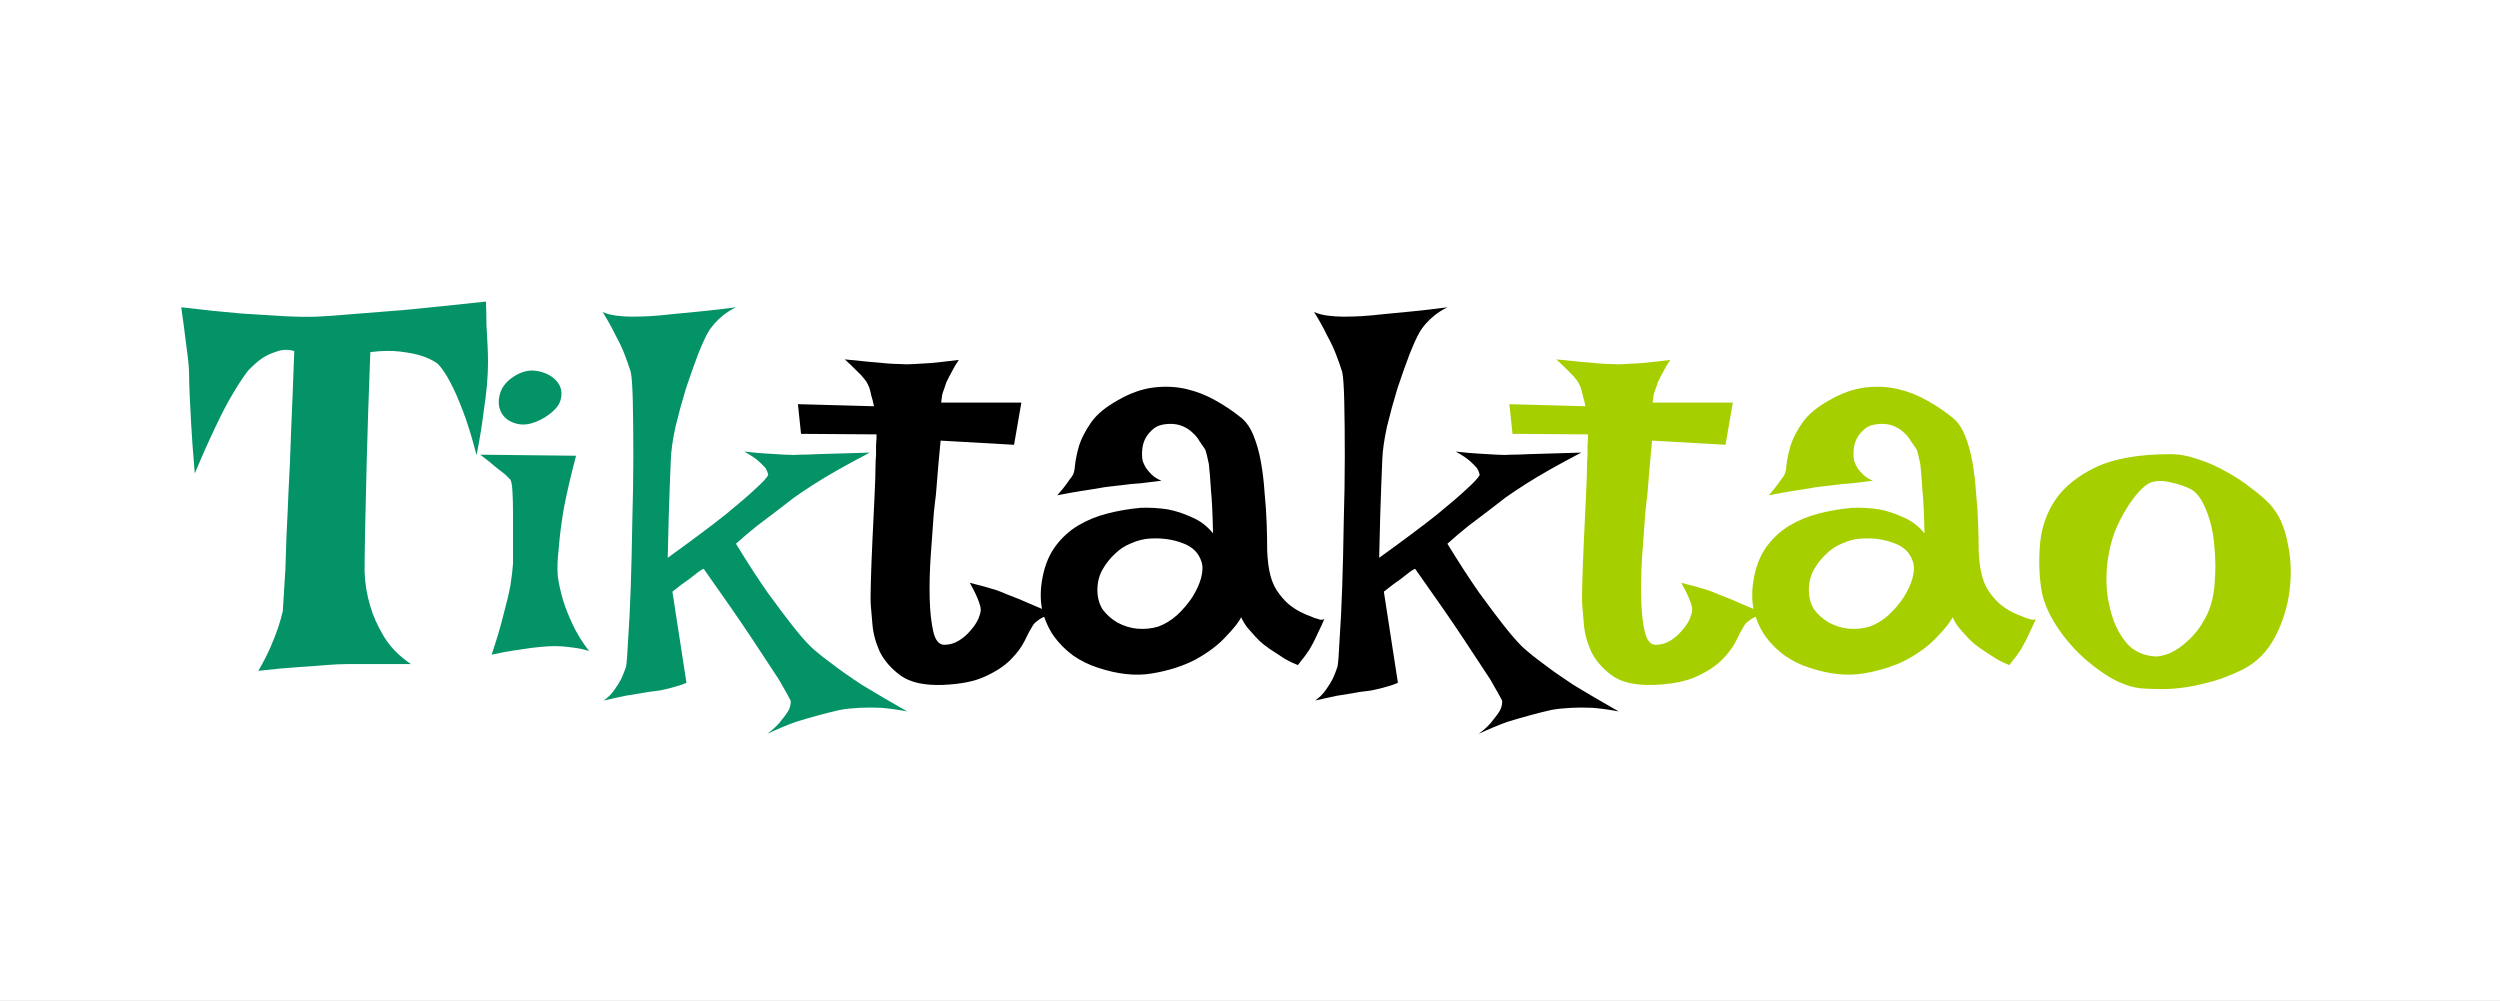
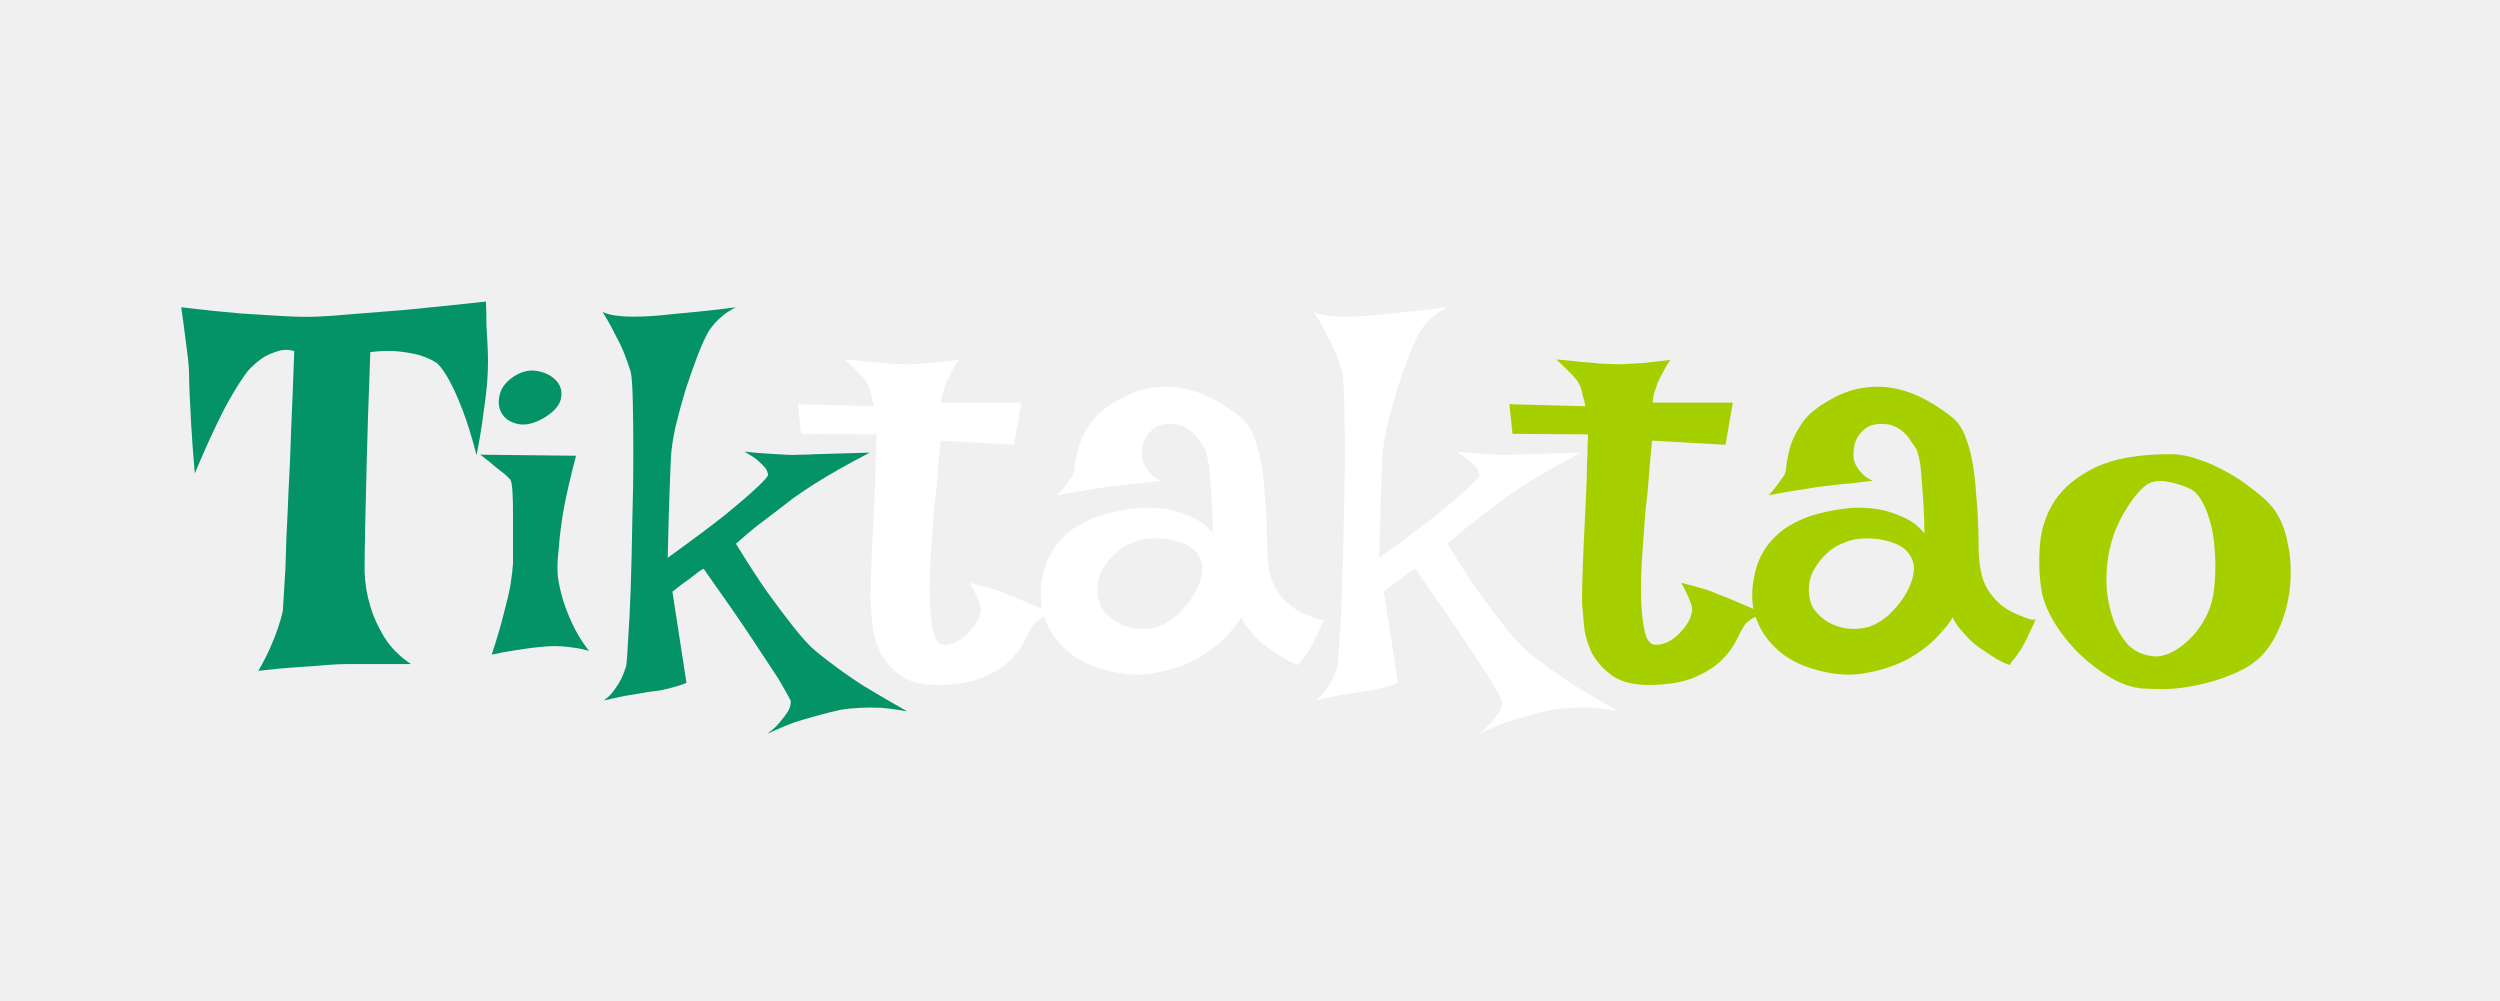
<svg xmlns="http://www.w3.org/2000/svg" width="300" height="120" viewBox="0 0 300 120" fill="none">
-   <rect width="300" height="120" fill="white" />
  <path d="M21.75 36.875C24.542 37.208 26.958 37.458 29 37.625C31.042 37.75 32.729 37.854 34.062 37.938C35.604 38.021 36.896 38.042 37.938 38C39.021 37.958 40.5 37.854 42.375 37.688C43.958 37.562 46.042 37.396 48.625 37.188C51.208 36.938 54.438 36.604 58.312 36.188C58.354 37.146 58.375 38.083 58.375 39C58.417 39.875 58.458 40.646 58.5 41.312C58.542 42.104 58.562 42.833 58.562 43.5C58.562 44.208 58.521 45.104 58.438 46.188C58.354 47.104 58.208 48.271 58 49.688C57.833 51.062 57.562 52.708 57.188 54.625C56.604 52.375 56.042 50.562 55.5 49.188C54.958 47.771 54.458 46.646 54 45.812C53.5 44.854 53 44.125 52.5 43.625C51.958 43.25 51.312 42.938 50.562 42.688C49.896 42.479 49.042 42.312 48 42.188C47 42.062 45.812 42.083 44.438 42.25C44.229 47.75 44.083 52.208 44 55.625C43.917 59.042 43.854 61.708 43.812 63.625C43.771 65.917 43.75 67.562 43.75 68.562C43.792 69.979 44.021 71.375 44.438 72.75C44.771 73.917 45.312 75.125 46.062 76.375C46.812 77.625 47.896 78.729 49.312 79.688H41.688C40.979 79.688 40.104 79.729 39.062 79.812C38.188 79.896 37.062 79.979 35.688 80.062C34.354 80.146 32.792 80.292 31 80.5C31.625 79.417 32.125 78.438 32.5 77.562C32.875 76.688 33.167 75.938 33.375 75.312C33.625 74.562 33.812 73.896 33.938 73.312C33.979 72.479 34.083 70.792 34.25 68.25C34.292 67.208 34.333 65.917 34.375 64.375C34.458 62.833 34.542 61 34.625 58.875C34.75 56.75 34.854 54.312 34.938 51.562C35.062 48.771 35.188 45.625 35.312 42.125C34.562 41.917 33.854 41.938 33.188 42.188C32.521 42.396 31.938 42.667 31.438 43C30.854 43.417 30.292 43.917 29.75 44.5C29.208 45.208 28.604 46.125 27.938 47.25C27.354 48.208 26.688 49.479 25.938 51.062C25.188 52.604 24.333 54.521 23.375 56.812C23.167 54.396 23.021 52.417 22.938 50.875C22.854 49.292 22.792 48.062 22.75 47.188C22.708 46.146 22.688 45.375 22.688 44.875C22.688 44.417 22.646 43.812 22.562 43.062C22.479 42.438 22.375 41.625 22.25 40.625C22.125 39.583 21.958 38.333 21.75 36.875ZM57.625 54.562L69.125 54.688C68.458 57.229 67.958 59.396 67.625 61.188C67.333 62.979 67.146 64.479 67.062 65.688C66.896 67.062 66.854 68.229 66.938 69.188C67.062 70.062 67.271 71 67.562 72C67.812 72.833 68.188 73.792 68.688 74.875C69.188 75.958 69.854 77.042 70.688 78.125C70.188 77.958 69.646 77.833 69.062 77.75C68.479 77.667 67.938 77.604 67.438 77.562C66.854 77.521 66.271 77.521 65.688 77.562C65.104 77.604 64.458 77.667 63.75 77.75C63.167 77.833 62.458 77.938 61.625 78.062C60.792 78.188 59.917 78.354 59 78.562C59.625 76.688 60.104 75.062 60.438 73.688C60.812 72.312 61.083 71.167 61.25 70.25C61.417 69.167 61.521 68.292 61.562 67.625C61.562 66.792 61.562 65.854 61.562 64.812C61.562 63.729 61.562 62.688 61.562 61.688C61.562 60.688 61.542 59.812 61.5 59.062C61.458 58.271 61.375 57.771 61.25 57.562L60.625 56.938C60.375 56.729 60 56.438 59.5 56.062C59.042 55.646 58.417 55.146 57.625 54.562ZM62.062 44.938C62.938 44.479 63.812 44.354 64.688 44.562C65.604 44.771 66.312 45.167 66.812 45.75C67.312 46.333 67.479 47.021 67.312 47.812C67.188 48.604 66.521 49.375 65.312 50.125C64.104 50.833 63.042 51.083 62.125 50.875C61.208 50.667 60.562 50.229 60.188 49.562C59.812 48.896 59.75 48.125 60 47.25C60.25 46.333 60.938 45.562 62.062 44.938ZM72.312 37.438C72.771 37.646 73.312 37.792 73.938 37.875C74.604 37.958 75.229 38 75.812 38C76.521 38 77.25 37.979 78 37.938C78.75 37.896 79.667 37.812 80.75 37.688C81.625 37.604 82.708 37.5 84 37.375C85.292 37.25 86.729 37.083 88.312 36.875C87.729 37.167 87.229 37.479 86.812 37.812C86.396 38.146 86.042 38.479 85.75 38.812C85.417 39.188 85.146 39.562 84.938 39.938C84.646 40.438 84.25 41.312 83.75 42.562C83.292 43.771 82.812 45.125 82.312 46.625C81.854 48.125 81.438 49.646 81.062 51.188C80.729 52.729 80.542 54.042 80.5 55.125C80.458 56.042 80.417 57.083 80.375 58.25C80.333 59.25 80.292 60.479 80.25 61.938C80.208 63.396 80.167 65.062 80.125 66.938C83.125 64.771 85.438 63.042 87.062 61.75C88.688 60.417 89.875 59.396 90.625 58.688C91.5 57.896 92.021 57.333 92.188 57C92.146 56.75 92.042 56.479 91.875 56.188C91.667 55.938 91.375 55.646 91 55.312C90.625 54.979 90.062 54.604 89.312 54.188C90.396 54.312 91.333 54.396 92.125 54.438C92.958 54.479 93.667 54.521 94.25 54.562C94.917 54.604 95.5 54.604 96 54.562C96.542 54.562 97.208 54.542 98 54.5C99.375 54.458 101.5 54.396 104.375 54.312C101.583 55.771 99.375 57.021 97.75 58.062C96.833 58.646 96.021 59.188 95.312 59.688C94.604 60.229 93.875 60.792 93.125 61.375C92.458 61.875 91.688 62.458 90.812 63.125C89.979 63.792 89.146 64.5 88.312 65.25C89.771 67.625 91.042 69.583 92.125 71.125C93.25 72.667 94.188 73.917 94.938 74.875C95.812 76 96.583 76.896 97.25 77.562C97.917 78.188 98.792 78.896 99.875 79.688C100.792 80.396 101.979 81.229 103.438 82.188C104.938 83.104 106.75 84.167 108.875 85.375C107.792 85.167 106.75 85.021 105.75 84.938C104.75 84.896 103.896 84.896 103.188 84.938C102.312 84.979 101.521 85.062 100.812 85.188C100.062 85.354 99.229 85.562 98.312 85.812C97.521 86.021 96.583 86.292 95.5 86.625C94.458 87 93.312 87.479 92.062 88.062C92.854 87.479 93.438 86.917 93.812 86.375C94.229 85.875 94.521 85.458 94.688 85.125C94.854 84.708 94.917 84.354 94.875 84.062C94.667 83.646 94.188 82.792 93.438 81.5C92.729 80.417 91.688 78.833 90.312 76.75C88.938 74.667 86.979 71.833 84.438 68.25C84.312 68.292 84.104 68.417 83.812 68.625C83.562 68.833 83.188 69.125 82.688 69.5C82.188 69.833 81.521 70.333 80.688 71L82.375 81.938C82 82.104 81.583 82.25 81.125 82.375C80.708 82.5 80.312 82.604 79.938 82.688C79.479 82.812 79.021 82.896 78.562 82.938C78.104 82.979 77.562 83.062 76.938 83.188C76.396 83.271 75.75 83.375 75 83.5C74.25 83.667 73.396 83.854 72.438 84.062C72.979 83.688 73.417 83.25 73.75 82.75C74.083 82.292 74.354 81.854 74.562 81.438C74.771 80.979 74.958 80.5 75.125 80C75.208 79.583 75.292 78.5 75.375 76.75C75.5 75 75.604 72.917 75.688 70.5C75.771 68.042 75.833 65.417 75.875 62.625C75.958 59.833 76 57.208 76 54.75C76 52.25 75.979 50.083 75.938 48.25C75.896 46.375 75.812 45.167 75.688 44.625C75.479 43.958 75.229 43.25 74.938 42.5C74.688 41.833 74.333 41.083 73.875 40.25C73.458 39.375 72.938 38.438 72.312 37.438Z" fill="#049267" />
-   <path d="M101.375 43.125C102.625 43.25 103.667 43.354 104.5 43.438C105.375 43.521 106.083 43.583 106.625 43.625C107.25 43.667 107.75 43.688 108.125 43.688C108.5 43.729 109 43.729 109.625 43.688C110.167 43.646 110.875 43.604 111.75 43.562C112.625 43.479 113.729 43.354 115.062 43.188C114.771 43.604 114.542 43.979 114.375 44.312C114.208 44.604 114.062 44.875 113.938 45.125L113.562 45.875C113.479 46.125 113.396 46.375 113.312 46.625C113.229 46.833 113.146 47.083 113.062 47.375C113.021 47.667 112.979 47.979 112.938 48.312H122.562L121.688 53.375L112.875 52.875C112.667 55 112.521 56.646 112.438 57.812C112.354 58.979 112.271 59.833 112.188 60.375L112.062 61.5C111.938 63.083 111.812 64.812 111.688 66.688C111.562 68.521 111.521 70.229 111.562 71.812C111.604 73.396 111.75 74.729 112 75.812C112.25 76.854 112.688 77.375 113.312 77.375C113.938 77.375 114.521 77.208 115.062 76.875C115.604 76.542 116.062 76.146 116.438 75.688C116.854 75.229 117.167 74.771 117.375 74.312C117.583 73.812 117.688 73.438 117.688 73.188C117.688 72.938 117.625 72.646 117.5 72.312C117.292 71.688 116.917 70.896 116.375 69.938C117.583 70.229 118.646 70.521 119.562 70.812C120.021 70.979 120.438 71.146 120.812 71.312C121.229 71.479 121.708 71.667 122.25 71.875C122.708 72.083 123.292 72.333 124 72.625C124.708 72.917 125.542 73.271 126.5 73.688C125.583 73.854 124.917 74.125 124.5 74.5C124.25 74.667 124.062 74.854 123.938 75.062C123.646 75.521 123.312 76.146 122.938 76.938C122.562 77.688 122 78.438 121.25 79.188C120.5 79.938 119.479 80.604 118.188 81.188C116.938 81.771 115.25 82.104 113.125 82.188C110.917 82.271 109.229 81.896 108.062 81.062C106.938 80.229 106.104 79.271 105.562 78.188C105.062 77.062 104.771 75.958 104.688 74.875C104.604 73.792 104.542 73.062 104.5 72.688C104.458 72.312 104.458 71.375 104.5 69.875C104.542 68.375 104.604 66.729 104.688 64.938C104.771 63.104 104.854 61.354 104.938 59.688C105.021 57.979 105.062 56.729 105.062 55.938C105.062 55.521 105.083 55.083 105.125 54.625C105.125 54.25 105.125 53.854 105.125 53.438C105.167 52.979 105.188 52.542 105.188 52.125L96.125 52.062L95.75 48.5L104.875 48.75C104.792 48.292 104.688 47.875 104.562 47.5C104.479 47.083 104.396 46.75 104.312 46.5C104.188 46.208 104.062 45.958 103.938 45.75C103.771 45.542 103.583 45.312 103.375 45.062C103.167 44.854 102.896 44.583 102.562 44.25C102.229 43.917 101.833 43.542 101.375 43.125ZM128.625 57.188C128.833 56.938 128.958 56.479 129 55.812C129.083 55.104 129.25 54.312 129.5 53.438C129.792 52.562 130.271 51.646 130.938 50.688C131.604 49.729 132.688 48.833 134.188 48C135.646 47.167 137.062 46.667 138.438 46.5C139.812 46.333 141.125 46.396 142.375 46.688C143.625 46.979 144.792 47.438 145.875 48.062C147 48.688 148.021 49.375 148.938 50.125C149.562 50.625 150.062 51.354 150.438 52.312C150.812 53.229 151.104 54.271 151.312 55.438C151.521 56.604 151.667 57.833 151.75 59.125C151.875 60.375 151.958 61.604 152 62.812C152.042 63.979 152.062 65.062 152.062 66.062C152.104 67.021 152.188 67.812 152.312 68.438C152.479 69.354 152.771 70.146 153.188 70.812C153.604 71.438 154.062 71.979 154.562 72.438C155.062 72.854 155.562 73.188 156.062 73.438C156.562 73.688 157 73.875 157.375 74C157.625 74.125 157.854 74.208 158.062 74.25C158.479 74.417 158.771 74.417 158.938 74.25C158.688 74.833 158.458 75.333 158.25 75.75C158.042 76.167 157.875 76.521 157.75 76.812C157.583 77.146 157.438 77.417 157.312 77.625C157.188 77.875 157.042 78.104 156.875 78.312C156.75 78.521 156.583 78.75 156.375 79C156.167 79.25 155.958 79.521 155.75 79.812C155.208 79.604 154.688 79.354 154.188 79.062C153.729 78.771 153.312 78.5 152.938 78.25C152.479 77.958 152.062 77.667 151.688 77.375C151.312 77.083 150.958 76.75 150.625 76.375C150.333 76.042 150.021 75.688 149.688 75.312C149.396 74.938 149.146 74.521 148.938 74.062C148.688 74.604 148.083 75.375 147.125 76.375C146.208 77.375 145 78.292 143.5 79.125C142 79.917 140.25 80.479 138.25 80.812C136.292 81.146 134.125 80.917 131.75 80.125C130.708 79.792 129.729 79.312 128.812 78.688C127.896 78.021 127.104 77.229 126.438 76.312C125.812 75.396 125.354 74.354 125.062 73.188C124.812 71.979 124.833 70.646 125.125 69.188C125.417 67.729 125.938 66.5 126.688 65.5C127.438 64.5 128.333 63.688 129.375 63.062C130.417 62.438 131.583 61.958 132.875 61.625C134.167 61.292 135.5 61.062 136.875 60.938C137.958 60.896 139.042 60.958 140.125 61.125C141.042 61.292 142 61.604 143 62.062C144 62.479 144.854 63.125 145.562 64C145.521 61.792 145.438 60.042 145.312 58.75C145.229 57.417 145.146 56.396 145.062 55.688C144.896 54.854 144.75 54.271 144.625 53.938C144.417 53.646 144.188 53.312 143.938 52.938C143.729 52.562 143.458 52.229 143.125 51.938C142.792 51.604 142.375 51.333 141.875 51.125C141.375 50.917 140.792 50.833 140.125 50.875C139.417 50.917 138.854 51.104 138.438 51.438C138.021 51.771 137.688 52.167 137.438 52.625C137.229 53.042 137.104 53.5 137.062 54C137.021 54.5 137.042 54.938 137.125 55.312C137.208 55.562 137.333 55.833 137.5 56.125C137.667 56.375 137.896 56.646 138.188 56.938C138.479 57.229 138.875 57.479 139.375 57.688C138.417 57.812 137.562 57.917 136.812 58C136.062 58.042 135.417 58.104 134.875 58.188C134.25 58.271 133.708 58.333 133.25 58.375C132.792 58.417 132.25 58.5 131.625 58.625C131.083 58.708 130.417 58.812 129.625 58.938C128.833 59.062 127.917 59.229 126.875 59.438C127.125 59.146 127.354 58.875 127.562 58.625C127.771 58.333 127.958 58.083 128.125 57.875C128.292 57.625 128.458 57.396 128.625 57.188ZM138 64.625C137.25 64.667 136.5 64.854 135.75 65.188C135 65.479 134.333 65.917 133.75 66.5C133.167 67.042 132.667 67.688 132.25 68.438C131.875 69.146 131.688 69.938 131.688 70.812C131.688 71.688 131.896 72.458 132.312 73.125C132.771 73.75 133.354 74.271 134.062 74.688C134.812 75.104 135.604 75.354 136.438 75.438C137.312 75.521 138.167 75.438 139 75.188C139.792 74.896 140.542 74.438 141.25 73.812C141.958 73.146 142.562 72.438 143.062 71.688C143.562 70.896 143.917 70.125 144.125 69.375C144.333 68.583 144.354 67.938 144.188 67.438C143.854 66.354 143.104 65.604 141.938 65.188C140.771 64.729 139.458 64.542 138 64.625ZM157.688 37.438C158.146 37.646 158.688 37.792 159.312 37.875C159.979 37.958 160.604 38 161.188 38C161.896 38 162.625 37.979 163.375 37.938C164.125 37.896 165.042 37.812 166.125 37.688C167 37.604 168.083 37.5 169.375 37.375C170.667 37.25 172.104 37.083 173.688 36.875C173.104 37.167 172.604 37.479 172.188 37.812C171.771 38.146 171.417 38.479 171.125 38.812C170.792 39.188 170.521 39.562 170.312 39.938C170.021 40.438 169.625 41.312 169.125 42.562C168.667 43.771 168.188 45.125 167.688 46.625C167.229 48.125 166.812 49.646 166.438 51.188C166.104 52.729 165.917 54.042 165.875 55.125C165.833 56.042 165.792 57.083 165.75 58.25C165.708 59.25 165.667 60.479 165.625 61.938C165.583 63.396 165.542 65.062 165.5 66.938C168.5 64.771 170.812 63.042 172.438 61.75C174.062 60.417 175.25 59.396 176 58.688C176.875 57.896 177.396 57.333 177.562 57C177.521 56.75 177.417 56.479 177.25 56.188C177.042 55.938 176.75 55.646 176.375 55.312C176 54.979 175.438 54.604 174.688 54.188C175.771 54.312 176.708 54.396 177.5 54.438C178.333 54.479 179.042 54.521 179.625 54.562C180.292 54.604 180.875 54.604 181.375 54.562C181.917 54.562 182.583 54.542 183.375 54.5C184.75 54.458 186.875 54.396 189.75 54.312C186.958 55.771 184.75 57.021 183.125 58.062C182.208 58.646 181.396 59.188 180.688 59.688C179.979 60.229 179.25 60.792 178.5 61.375C177.833 61.875 177.062 62.458 176.188 63.125C175.354 63.792 174.521 64.5 173.688 65.25C175.146 67.625 176.417 69.583 177.5 71.125C178.625 72.667 179.562 73.917 180.312 74.875C181.188 76 181.958 76.896 182.625 77.562C183.292 78.188 184.167 78.896 185.25 79.688C186.167 80.396 187.354 81.229 188.812 82.188C190.312 83.104 192.125 84.167 194.25 85.375C193.167 85.167 192.125 85.021 191.125 84.938C190.125 84.896 189.271 84.896 188.562 84.938C187.688 84.979 186.896 85.062 186.188 85.188C185.438 85.354 184.604 85.562 183.688 85.812C182.896 86.021 181.958 86.292 180.875 86.625C179.833 87 178.688 87.479 177.438 88.062C178.229 87.479 178.812 86.917 179.188 86.375C179.604 85.875 179.896 85.458 180.062 85.125C180.229 84.708 180.292 84.354 180.25 84.062C180.042 83.646 179.562 82.792 178.812 81.5C178.104 80.417 177.062 78.833 175.688 76.75C174.312 74.667 172.354 71.833 169.812 68.25C169.688 68.292 169.479 68.417 169.188 68.625C168.938 68.833 168.562 69.125 168.062 69.5C167.562 69.833 166.896 70.333 166.062 71L167.75 81.938C167.375 82.104 166.958 82.25 166.5 82.375C166.083 82.5 165.688 82.604 165.312 82.688C164.854 82.812 164.396 82.896 163.938 82.938C163.479 82.979 162.938 83.062 162.312 83.188C161.771 83.271 161.125 83.375 160.375 83.5C159.625 83.667 158.771 83.854 157.812 84.062C158.354 83.688 158.792 83.25 159.125 82.75C159.458 82.292 159.729 81.854 159.938 81.438C160.146 80.979 160.333 80.5 160.5 80C160.583 79.583 160.667 78.5 160.75 76.75C160.875 75 160.979 72.917 161.062 70.5C161.146 68.042 161.208 65.417 161.25 62.625C161.333 59.833 161.375 57.208 161.375 54.75C161.375 52.25 161.354 50.083 161.312 48.25C161.271 46.375 161.188 45.167 161.062 44.625C160.854 43.958 160.604 43.25 160.312 42.5C160.062 41.833 159.708 41.083 159.25 40.25C158.833 39.375 158.312 38.438 157.688 37.438Z" fill="black" />
+   <path d="M101.375 43.125C102.625 43.25 103.667 43.354 104.5 43.438C105.375 43.521 106.083 43.583 106.625 43.625C107.25 43.667 107.75 43.688 108.125 43.688C108.5 43.729 109 43.729 109.625 43.688C110.167 43.646 110.875 43.604 111.75 43.562C112.625 43.479 113.729 43.354 115.062 43.188C114.771 43.604 114.542 43.979 114.375 44.312C114.208 44.604 114.062 44.875 113.938 45.125L113.562 45.875C113.479 46.125 113.396 46.375 113.312 46.625C113.229 46.833 113.146 47.083 113.062 47.375C113.021 47.667 112.979 47.979 112.938 48.312H122.562L121.688 53.375L112.875 52.875C112.667 55 112.521 56.646 112.438 57.812C112.354 58.979 112.271 59.833 112.188 60.375L112.062 61.5C111.938 63.083 111.812 64.812 111.688 66.688C111.562 68.521 111.521 70.229 111.562 71.812C111.604 73.396 111.75 74.729 112 75.812C112.25 76.854 112.688 77.375 113.312 77.375C113.938 77.375 114.521 77.208 115.062 76.875C115.604 76.542 116.062 76.146 116.438 75.688C116.854 75.229 117.167 74.771 117.375 74.312C117.583 73.812 117.688 73.438 117.688 73.188C117.688 72.938 117.625 72.646 117.5 72.312C117.292 71.688 116.917 70.896 116.375 69.938C117.583 70.229 118.646 70.521 119.562 70.812C120.021 70.979 120.438 71.146 120.812 71.312C121.229 71.479 121.708 71.667 122.25 71.875C122.708 72.083 123.292 72.333 124 72.625C124.708 72.917 125.542 73.271 126.5 73.688C125.583 73.854 124.917 74.125 124.5 74.5C124.25 74.667 124.062 74.854 123.938 75.062C123.646 75.521 123.312 76.146 122.938 76.938C122.562 77.688 122 78.438 121.25 79.188C120.5 79.938 119.479 80.604 118.188 81.188C116.938 81.771 115.25 82.104 113.125 82.188C110.917 82.271 109.229 81.896 108.062 81.062C106.938 80.229 106.104 79.271 105.562 78.188C105.062 77.062 104.771 75.958 104.688 74.875C104.604 73.792 104.542 73.062 104.5 72.688C104.458 72.312 104.458 71.375 104.5 69.875C104.542 68.375 104.604 66.729 104.688 64.938C104.771 63.104 104.854 61.354 104.938 59.688C105.021 57.979 105.062 56.729 105.062 55.938C105.062 55.521 105.083 55.083 105.125 54.625C105.125 54.25 105.125 53.854 105.125 53.438C105.167 52.979 105.188 52.542 105.188 52.125L96.125 52.062L95.75 48.5L104.875 48.75C104.792 48.292 104.688 47.875 104.562 47.5C104.479 47.083 104.396 46.75 104.312 46.5C104.188 46.208 104.062 45.958 103.938 45.75C103.771 45.542 103.583 45.312 103.375 45.062C103.167 44.854 102.896 44.583 102.562 44.25C102.229 43.917 101.833 43.542 101.375 43.125ZM128.625 57.188C128.833 56.938 128.958 56.479 129 55.812C129.083 55.104 129.25 54.312 129.5 53.438C129.792 52.562 130.271 51.646 130.938 50.688C131.604 49.729 132.688 48.833 134.188 48C135.646 47.167 137.062 46.667 138.438 46.5C139.812 46.333 141.125 46.396 142.375 46.688C143.625 46.979 144.792 47.438 145.875 48.062C147 48.688 148.021 49.375 148.938 50.125C149.562 50.625 150.062 51.354 150.438 52.312C150.812 53.229 151.104 54.271 151.312 55.438C151.521 56.604 151.667 57.833 151.75 59.125C151.875 60.375 151.958 61.604 152 62.812C152.042 63.979 152.062 65.062 152.062 66.062C152.104 67.021 152.188 67.812 152.312 68.438C152.479 69.354 152.771 70.146 153.188 70.812C153.604 71.438 154.062 71.979 154.562 72.438C155.062 72.854 155.562 73.188 156.062 73.438C156.562 73.688 157 73.875 157.375 74C157.625 74.125 157.854 74.208 158.062 74.25C158.479 74.417 158.771 74.417 158.938 74.25C158.688 74.833 158.458 75.333 158.25 75.75C158.042 76.167 157.875 76.521 157.75 76.812C157.583 77.146 157.438 77.417 157.312 77.625C157.188 77.875 157.042 78.104 156.875 78.312C156.75 78.521 156.583 78.75 156.375 79C156.167 79.25 155.958 79.521 155.75 79.812C155.208 79.604 154.688 79.354 154.188 79.062C153.729 78.771 153.312 78.5 152.938 78.25C152.479 77.958 152.062 77.667 151.688 77.375C151.312 77.083 150.958 76.75 150.625 76.375C150.333 76.042 150.021 75.688 149.688 75.312C149.396 74.938 149.146 74.521 148.938 74.062C148.688 74.604 148.083 75.375 147.125 76.375C146.208 77.375 145 78.292 143.5 79.125C142 79.917 140.25 80.479 138.25 80.812C136.292 81.146 134.125 80.917 131.75 80.125C130.708 79.792 129.729 79.312 128.812 78.688C127.896 78.021 127.104 77.229 126.438 76.312C125.812 75.396 125.354 74.354 125.062 73.188C124.812 71.979 124.833 70.646 125.125 69.188C125.417 67.729 125.938 66.5 126.688 65.5C127.438 64.5 128.333 63.688 129.375 63.062C130.417 62.438 131.583 61.958 132.875 61.625C134.167 61.292 135.5 61.062 136.875 60.938C137.958 60.896 139.042 60.958 140.125 61.125C141.042 61.292 142 61.604 143 62.062C144 62.479 144.854 63.125 145.562 64C145.521 61.792 145.438 60.042 145.312 58.75C145.229 57.417 145.146 56.396 145.062 55.688C144.896 54.854 144.75 54.271 144.625 53.938C144.417 53.646 144.188 53.312 143.938 52.938C143.729 52.562 143.458 52.229 143.125 51.938C142.792 51.604 142.375 51.333 141.875 51.125C141.375 50.917 140.792 50.833 140.125 50.875C139.417 50.917 138.854 51.104 138.438 51.438C138.021 51.771 137.688 52.167 137.438 52.625C137.229 53.042 137.104 53.5 137.062 54C137.021 54.5 137.042 54.938 137.125 55.312C137.208 55.562 137.333 55.833 137.5 56.125C137.667 56.375 137.896 56.646 138.188 56.938C138.479 57.229 138.875 57.479 139.375 57.688C138.417 57.812 137.562 57.917 136.812 58C136.062 58.042 135.417 58.104 134.875 58.188C134.25 58.271 133.708 58.333 133.25 58.375C132.792 58.417 132.25 58.5 131.625 58.625C131.083 58.708 130.417 58.812 129.625 58.938C128.833 59.062 127.917 59.229 126.875 59.438C127.125 59.146 127.354 58.875 127.562 58.625C127.771 58.333 127.958 58.083 128.125 57.875C128.292 57.625 128.458 57.396 128.625 57.188ZM138 64.625C137.25 64.667 136.5 64.854 135.75 65.188C135 65.479 134.333 65.917 133.75 66.5C133.167 67.042 132.667 67.688 132.25 68.438C131.875 69.146 131.688 69.938 131.688 70.812C131.688 71.688 131.896 72.458 132.312 73.125C132.771 73.75 133.354 74.271 134.062 74.688C134.812 75.104 135.604 75.354 136.438 75.438C137.312 75.521 138.167 75.438 139 75.188C139.792 74.896 140.542 74.438 141.25 73.812C141.958 73.146 142.562 72.438 143.062 71.688C143.562 70.896 143.917 70.125 144.125 69.375C144.333 68.583 144.354 67.938 144.188 67.438C143.854 66.354 143.104 65.604 141.938 65.188C140.771 64.729 139.458 64.542 138 64.625ZM157.688 37.438C158.146 37.646 158.688 37.792 159.312 37.875C159.979 37.958 160.604 38 161.188 38C161.896 38 162.625 37.979 163.375 37.938C164.125 37.896 165.042 37.812 166.125 37.688C167 37.604 168.083 37.5 169.375 37.375C170.667 37.25 172.104 37.083 173.688 36.875C173.104 37.167 172.604 37.479 172.188 37.812C171.771 38.146 171.417 38.479 171.125 38.812C170.792 39.188 170.521 39.562 170.312 39.938C170.021 40.438 169.625 41.312 169.125 42.562C168.667 43.771 168.188 45.125 167.688 46.625C167.229 48.125 166.812 49.646 166.438 51.188C166.104 52.729 165.917 54.042 165.875 55.125C165.833 56.042 165.792 57.083 165.75 58.25C165.708 59.25 165.667 60.479 165.625 61.938C165.583 63.396 165.542 65.062 165.5 66.938C168.5 64.771 170.812 63.042 172.438 61.75C174.062 60.417 175.25 59.396 176 58.688C176.875 57.896 177.396 57.333 177.562 57C177.521 56.75 177.417 56.479 177.25 56.188C177.042 55.938 176.75 55.646 176.375 55.312C176 54.979 175.438 54.604 174.688 54.188C175.771 54.312 176.708 54.396 177.5 54.438C178.333 54.479 179.042 54.521 179.625 54.562C180.292 54.604 180.875 54.604 181.375 54.562C181.917 54.562 182.583 54.542 183.375 54.5C184.75 54.458 186.875 54.396 189.75 54.312C186.958 55.771 184.75 57.021 183.125 58.062C182.208 58.646 181.396 59.188 180.688 59.688C179.979 60.229 179.25 60.792 178.5 61.375C177.833 61.875 177.062 62.458 176.188 63.125C175.354 63.792 174.521 64.5 173.688 65.25C175.146 67.625 176.417 69.583 177.5 71.125C178.625 72.667 179.562 73.917 180.312 74.875C181.188 76 181.958 76.896 182.625 77.562C183.292 78.188 184.167 78.896 185.25 79.688C186.167 80.396 187.354 81.229 188.812 82.188C190.312 83.104 192.125 84.167 194.25 85.375C193.167 85.167 192.125 85.021 191.125 84.938C190.125 84.896 189.271 84.896 188.562 84.938C187.688 84.979 186.896 85.062 186.188 85.188C185.438 85.354 184.604 85.562 183.688 85.812C182.896 86.021 181.958 86.292 180.875 86.625C179.833 87 178.688 87.479 177.438 88.062C178.229 87.479 178.812 86.917 179.188 86.375C179.604 85.875 179.896 85.458 180.062 85.125C180.229 84.708 180.292 84.354 180.25 84.062C180.042 83.646 179.562 82.792 178.812 81.5C178.104 80.417 177.062 78.833 175.688 76.75C174.312 74.667 172.354 71.833 169.812 68.25C169.688 68.292 169.479 68.417 169.188 68.625C168.938 68.833 168.562 69.125 168.062 69.5C167.562 69.833 166.896 70.333 166.062 71L167.75 81.938C167.375 82.104 166.958 82.25 166.5 82.375C166.083 82.5 165.688 82.604 165.312 82.688C164.854 82.812 164.396 82.896 163.938 82.938C163.479 82.979 162.938 83.062 162.312 83.188C161.771 83.271 161.125 83.375 160.375 83.5C159.625 83.667 158.771 83.854 157.812 84.062C158.354 83.688 158.792 83.25 159.125 82.75C159.458 82.292 159.729 81.854 159.938 81.438C160.146 80.979 160.333 80.5 160.5 80C160.583 79.583 160.667 78.5 160.75 76.75C160.875 75 160.979 72.917 161.062 70.5C161.146 68.042 161.208 65.417 161.25 62.625C161.333 59.833 161.375 57.208 161.375 54.75C161.375 52.25 161.354 50.083 161.312 48.25C161.271 46.375 161.188 45.167 161.062 44.625C160.854 43.958 160.604 43.25 160.312 42.5C160.062 41.833 159.708 41.083 159.25 40.25C158.833 39.375 158.312 38.438 157.688 37.438Z" fill="white" />
  <path d="M186.75 43.125C188 43.25 189.042 43.354 189.875 43.438C190.75 43.521 191.458 43.583 192 43.625C192.625 43.667 193.125 43.688 193.5 43.688C193.875 43.729 194.375 43.729 195 43.688C195.542 43.646 196.25 43.604 197.125 43.562C198 43.479 199.104 43.354 200.438 43.188C200.146 43.604 199.917 43.979 199.75 44.312C199.583 44.604 199.438 44.875 199.312 45.125L198.938 45.875C198.854 46.125 198.771 46.375 198.688 46.625C198.604 46.833 198.521 47.083 198.438 47.375C198.396 47.667 198.354 47.979 198.312 48.312H207.938L207.062 53.375L198.25 52.875C198.042 55 197.896 56.646 197.812 57.812C197.729 58.979 197.646 59.833 197.562 60.375L197.438 61.5C197.312 63.083 197.188 64.812 197.062 66.688C196.938 68.521 196.896 70.229 196.938 71.812C196.979 73.396 197.125 74.729 197.375 75.812C197.625 76.854 198.062 77.375 198.688 77.375C199.312 77.375 199.896 77.208 200.438 76.875C200.979 76.542 201.438 76.146 201.812 75.688C202.229 75.229 202.542 74.771 202.75 74.312C202.958 73.812 203.062 73.438 203.062 73.188C203.062 72.938 203 72.646 202.875 72.312C202.667 71.688 202.292 70.896 201.75 69.938C202.958 70.229 204.021 70.521 204.938 70.812C205.396 70.979 205.812 71.146 206.188 71.312C206.604 71.479 207.083 71.667 207.625 71.875C208.083 72.083 208.667 72.333 209.375 72.625C210.083 72.917 210.917 73.271 211.875 73.688C210.958 73.854 210.292 74.125 209.875 74.5C209.625 74.667 209.438 74.854 209.312 75.062C209.021 75.521 208.688 76.146 208.312 76.938C207.938 77.688 207.375 78.438 206.625 79.188C205.875 79.938 204.854 80.604 203.562 81.188C202.312 81.771 200.625 82.104 198.5 82.188C196.292 82.271 194.604 81.896 193.438 81.062C192.312 80.229 191.479 79.271 190.938 78.188C190.438 77.062 190.146 75.958 190.062 74.875C189.979 73.792 189.917 73.062 189.875 72.688C189.833 72.312 189.833 71.375 189.875 69.875C189.917 68.375 189.979 66.729 190.062 64.938C190.146 63.104 190.229 61.354 190.312 59.688C190.396 57.979 190.438 56.729 190.438 55.938C190.438 55.521 190.458 55.083 190.5 54.625C190.5 54.25 190.5 53.854 190.5 53.438C190.542 52.979 190.562 52.542 190.562 52.125L181.5 52.062L181.125 48.5L190.25 48.75C190.167 48.292 190.062 47.875 189.938 47.5C189.854 47.083 189.771 46.75 189.688 46.5C189.562 46.208 189.438 45.958 189.312 45.75C189.146 45.542 188.958 45.312 188.75 45.062C188.542 44.854 188.271 44.583 187.938 44.25C187.604 43.917 187.208 43.542 186.75 43.125ZM214 57.188C214.208 56.938 214.333 56.479 214.375 55.812C214.458 55.104 214.625 54.312 214.875 53.438C215.167 52.562 215.646 51.646 216.312 50.688C216.979 49.729 218.062 48.833 219.562 48C221.021 47.167 222.438 46.667 223.812 46.5C225.188 46.333 226.5 46.396 227.75 46.688C229 46.979 230.167 47.438 231.25 48.062C232.375 48.688 233.396 49.375 234.312 50.125C234.938 50.625 235.438 51.354 235.812 52.312C236.188 53.229 236.479 54.271 236.688 55.438C236.896 56.604 237.042 57.833 237.125 59.125C237.25 60.375 237.333 61.604 237.375 62.812C237.417 63.979 237.438 65.062 237.438 66.062C237.479 67.021 237.562 67.812 237.688 68.438C237.854 69.354 238.146 70.146 238.562 70.812C238.979 71.438 239.438 71.979 239.938 72.438C240.438 72.854 240.938 73.188 241.438 73.438C241.938 73.688 242.375 73.875 242.75 74C243 74.125 243.229 74.208 243.438 74.25C243.854 74.417 244.146 74.417 244.312 74.25C244.062 74.833 243.833 75.333 243.625 75.75C243.417 76.167 243.25 76.521 243.125 76.812C242.958 77.146 242.812 77.417 242.688 77.625C242.562 77.875 242.417 78.104 242.25 78.312C242.125 78.521 241.958 78.75 241.75 79C241.542 79.25 241.333 79.521 241.125 79.812C240.583 79.604 240.062 79.354 239.562 79.062C239.104 78.771 238.688 78.5 238.312 78.25C237.854 77.958 237.438 77.667 237.062 77.375C236.688 77.083 236.333 76.75 236 76.375C235.708 76.042 235.396 75.688 235.062 75.312C234.771 74.938 234.521 74.521 234.312 74.062C234.062 74.604 233.458 75.375 232.5 76.375C231.583 77.375 230.375 78.292 228.875 79.125C227.375 79.917 225.625 80.479 223.625 80.812C221.667 81.146 219.5 80.917 217.125 80.125C216.083 79.792 215.104 79.312 214.188 78.688C213.271 78.021 212.479 77.229 211.812 76.312C211.188 75.396 210.729 74.354 210.438 73.188C210.188 71.979 210.208 70.646 210.5 69.188C210.792 67.729 211.312 66.5 212.062 65.5C212.812 64.5 213.708 63.688 214.75 63.062C215.792 62.438 216.958 61.958 218.25 61.625C219.542 61.292 220.875 61.062 222.25 60.938C223.333 60.896 224.417 60.958 225.5 61.125C226.417 61.292 227.375 61.604 228.375 62.062C229.375 62.479 230.229 63.125 230.938 64C230.896 61.792 230.812 60.042 230.688 58.75C230.604 57.417 230.521 56.396 230.438 55.688C230.271 54.854 230.125 54.271 230 53.938C229.792 53.646 229.562 53.312 229.312 52.938C229.104 52.562 228.833 52.229 228.5 51.938C228.167 51.604 227.75 51.333 227.25 51.125C226.75 50.917 226.167 50.833 225.5 50.875C224.792 50.917 224.229 51.104 223.812 51.438C223.396 51.771 223.062 52.167 222.812 52.625C222.604 53.042 222.479 53.5 222.438 54C222.396 54.5 222.417 54.938 222.5 55.312C222.583 55.562 222.708 55.833 222.875 56.125C223.042 56.375 223.271 56.646 223.562 56.938C223.854 57.229 224.25 57.479 224.75 57.688C223.792 57.812 222.938 57.917 222.188 58C221.438 58.042 220.792 58.104 220.25 58.188C219.625 58.271 219.083 58.333 218.625 58.375C218.167 58.417 217.625 58.5 217 58.625C216.458 58.708 215.792 58.812 215 58.938C214.208 59.062 213.292 59.229 212.25 59.438C212.5 59.146 212.729 58.875 212.938 58.625C213.146 58.333 213.333 58.083 213.5 57.875C213.667 57.625 213.833 57.396 214 57.188ZM223.375 64.625C222.625 64.667 221.875 64.854 221.125 65.188C220.375 65.479 219.708 65.917 219.125 66.5C218.542 67.042 218.042 67.688 217.625 68.438C217.25 69.146 217.062 69.938 217.062 70.812C217.062 71.688 217.271 72.458 217.688 73.125C218.146 73.75 218.729 74.271 219.438 74.688C220.188 75.104 220.979 75.354 221.812 75.438C222.688 75.521 223.542 75.438 224.375 75.188C225.167 74.896 225.917 74.438 226.625 73.812C227.333 73.146 227.938 72.438 228.438 71.688C228.938 70.896 229.292 70.125 229.5 69.375C229.708 68.583 229.729 67.938 229.562 67.438C229.229 66.354 228.479 65.604 227.312 65.188C226.146 64.729 224.833 64.542 223.375 64.625ZM260.438 54.5C261.521 54.5 262.646 54.708 263.812 55.125C264.979 55.5 266.104 56 267.188 56.625C268.271 57.208 269.25 57.854 270.125 58.562C271.042 59.229 271.792 59.875 272.375 60.5C273.417 61.625 274.125 63.146 274.5 65.062C274.917 66.938 275 68.875 274.75 70.875C274.5 72.833 273.917 74.688 273 76.438C272.083 78.188 270.812 79.479 269.188 80.312C268.021 80.896 266.875 81.354 265.75 81.688C264.625 82.021 263.542 82.271 262.5 82.438C261.458 82.604 260.479 82.688 259.562 82.688C258.646 82.688 257.854 82.667 257.188 82.625C255.938 82.542 254.625 82.104 253.25 81.312C251.917 80.521 250.646 79.542 249.438 78.375C248.271 77.208 247.271 75.938 246.438 74.562C245.604 73.146 245.104 71.812 244.938 70.562C244.688 68.854 244.646 67.062 244.812 65.188C244.979 63.312 245.583 61.583 246.625 60C247.708 58.417 249.333 57.104 251.5 56.062C253.708 55.021 256.688 54.5 260.438 54.5ZM258.375 78.75C258.833 78.833 259.458 78.729 260.25 78.438C261.042 78.104 261.812 77.583 262.562 76.875C263.354 76.167 264.042 75.271 264.625 74.188C265.25 73.062 265.625 71.708 265.75 70.125C265.875 68.583 265.875 67.167 265.75 65.875C265.667 64.583 265.479 63.458 265.188 62.5C264.896 61.5 264.562 60.688 264.188 60.062C263.812 59.438 263.417 59 263 58.75C262.292 58.375 261.438 58.083 260.438 57.875C259.438 57.625 258.583 57.667 257.875 58C257.542 58.167 257.125 58.521 256.625 59.062C256.125 59.604 255.625 60.292 255.125 61.125C254.625 61.917 254.167 62.833 253.75 63.875C253.375 64.917 253.104 66 252.938 67.125C252.771 68.25 252.729 69.458 252.812 70.75C252.938 72.042 253.208 73.271 253.625 74.438C254.042 75.562 254.625 76.542 255.375 77.375C256.167 78.167 257.167 78.625 258.375 78.75Z" fill="#A6CF00" />
</svg>
